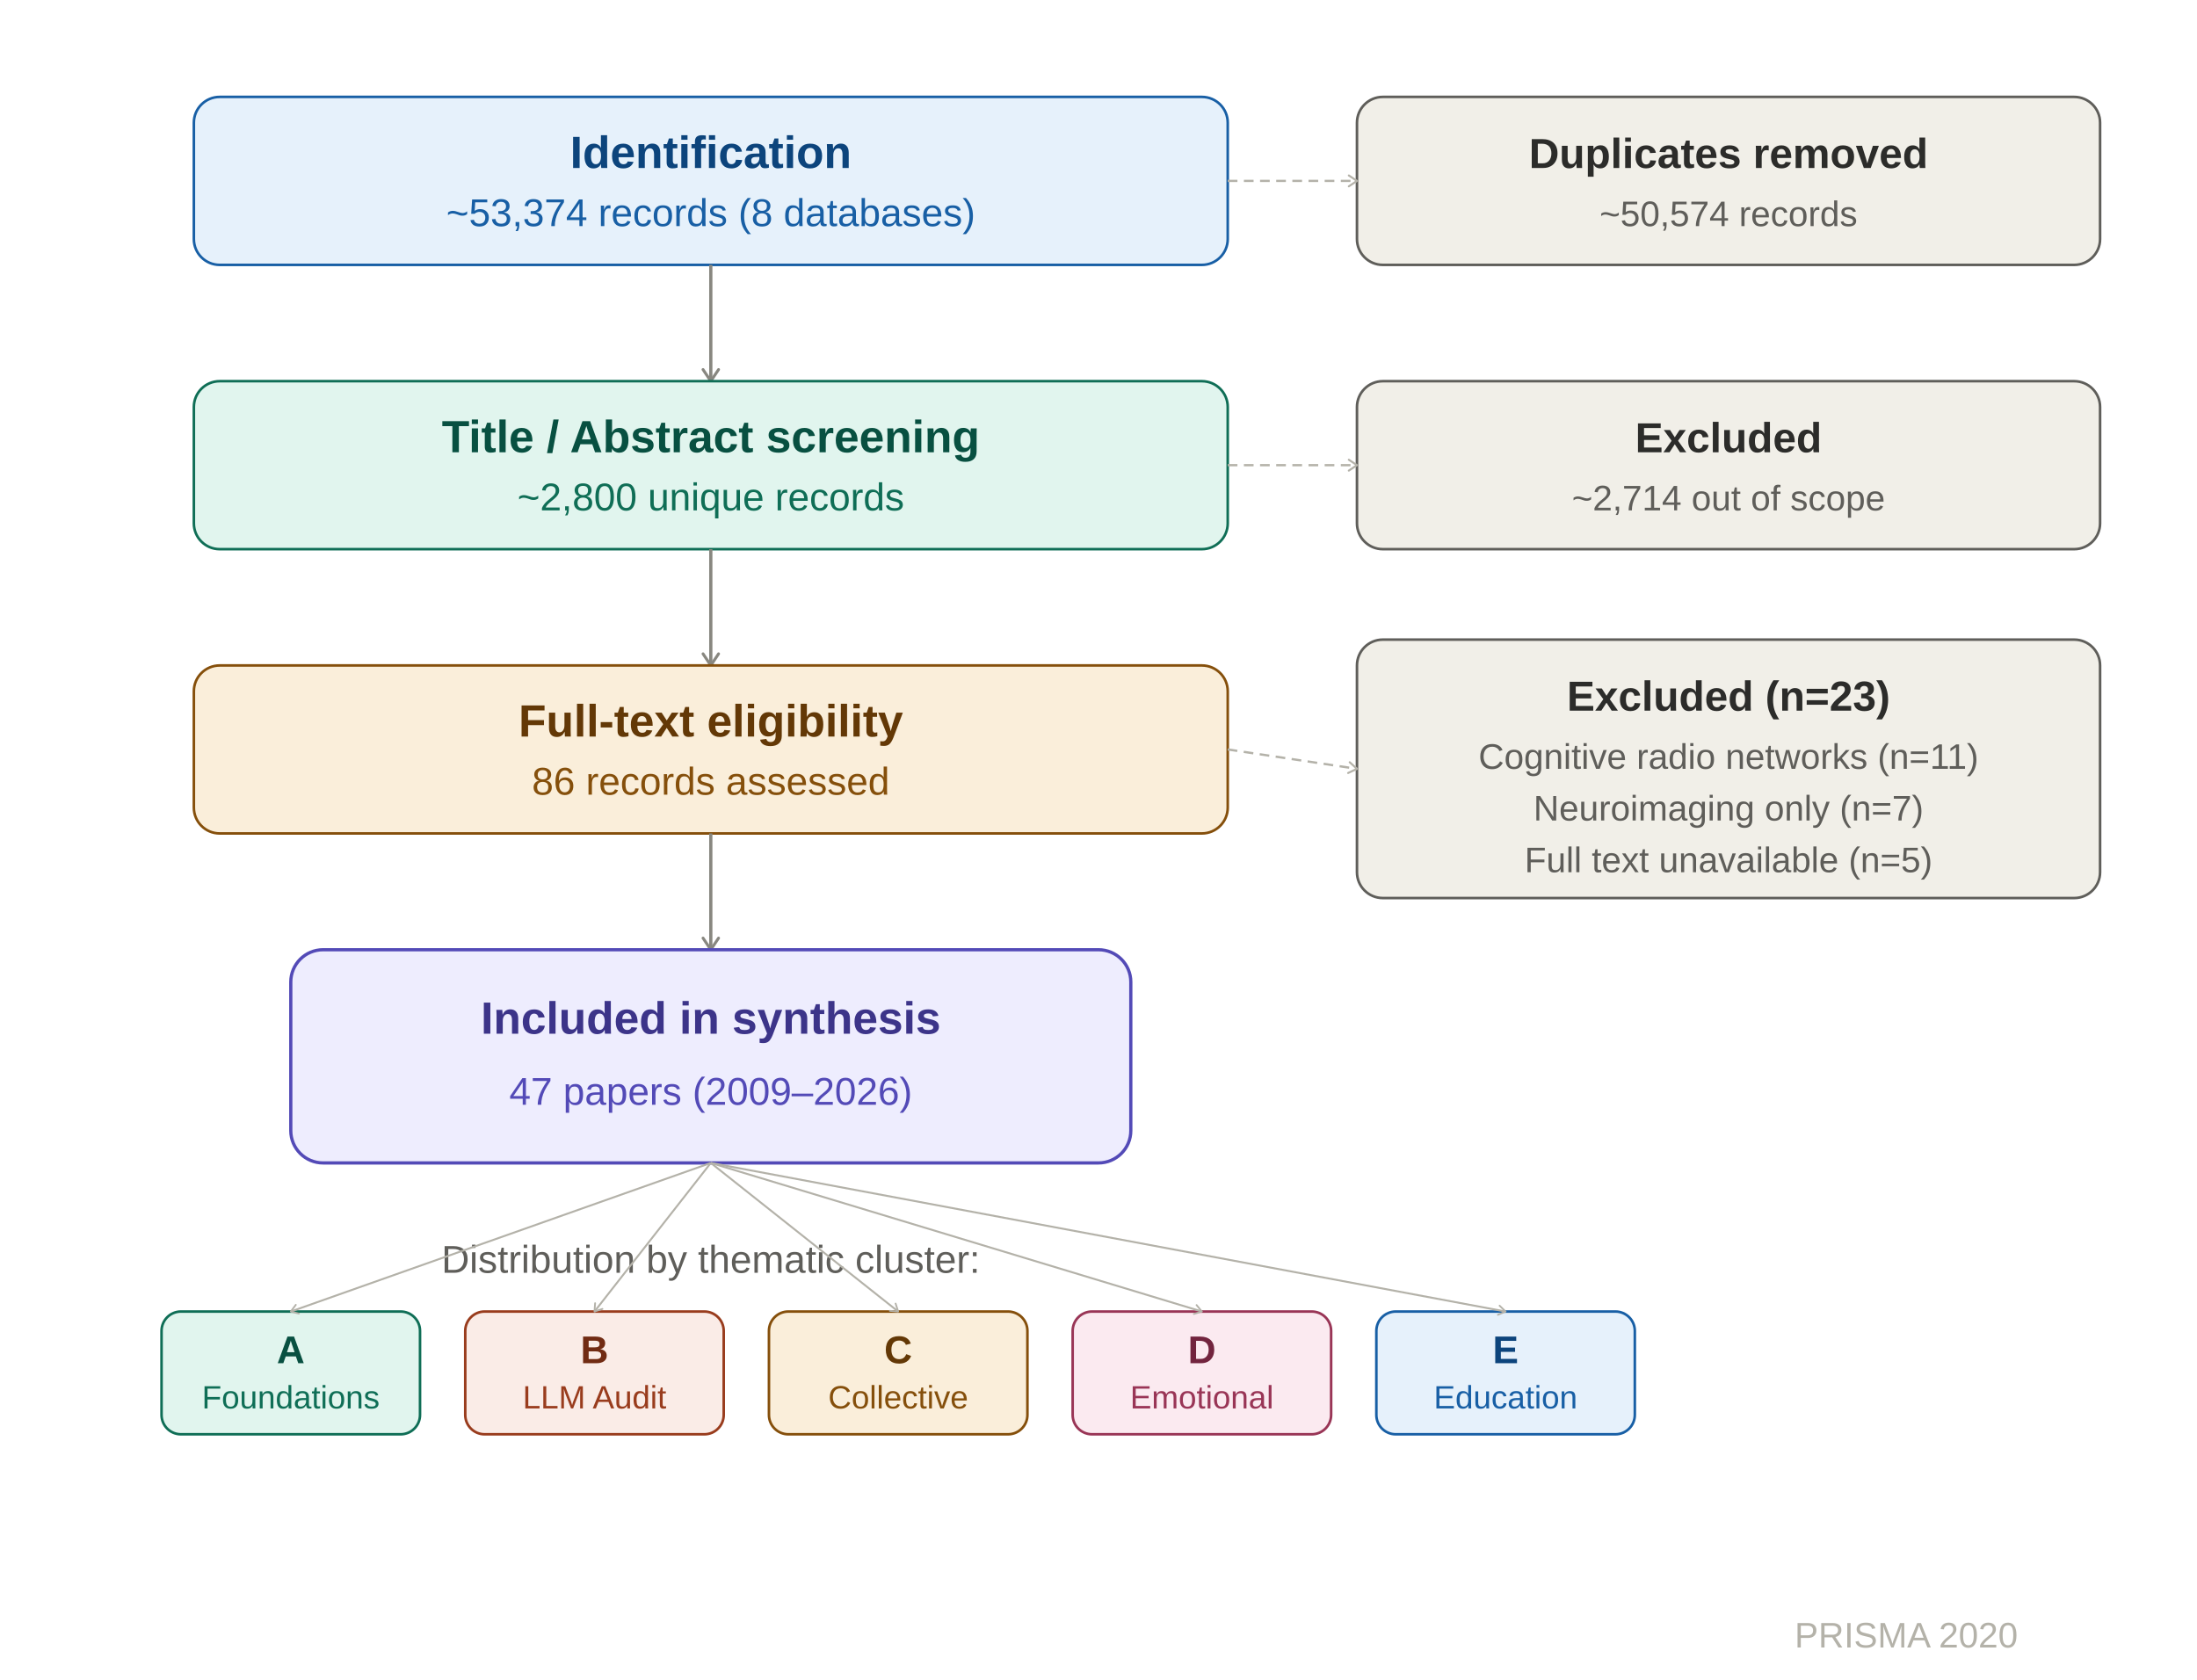
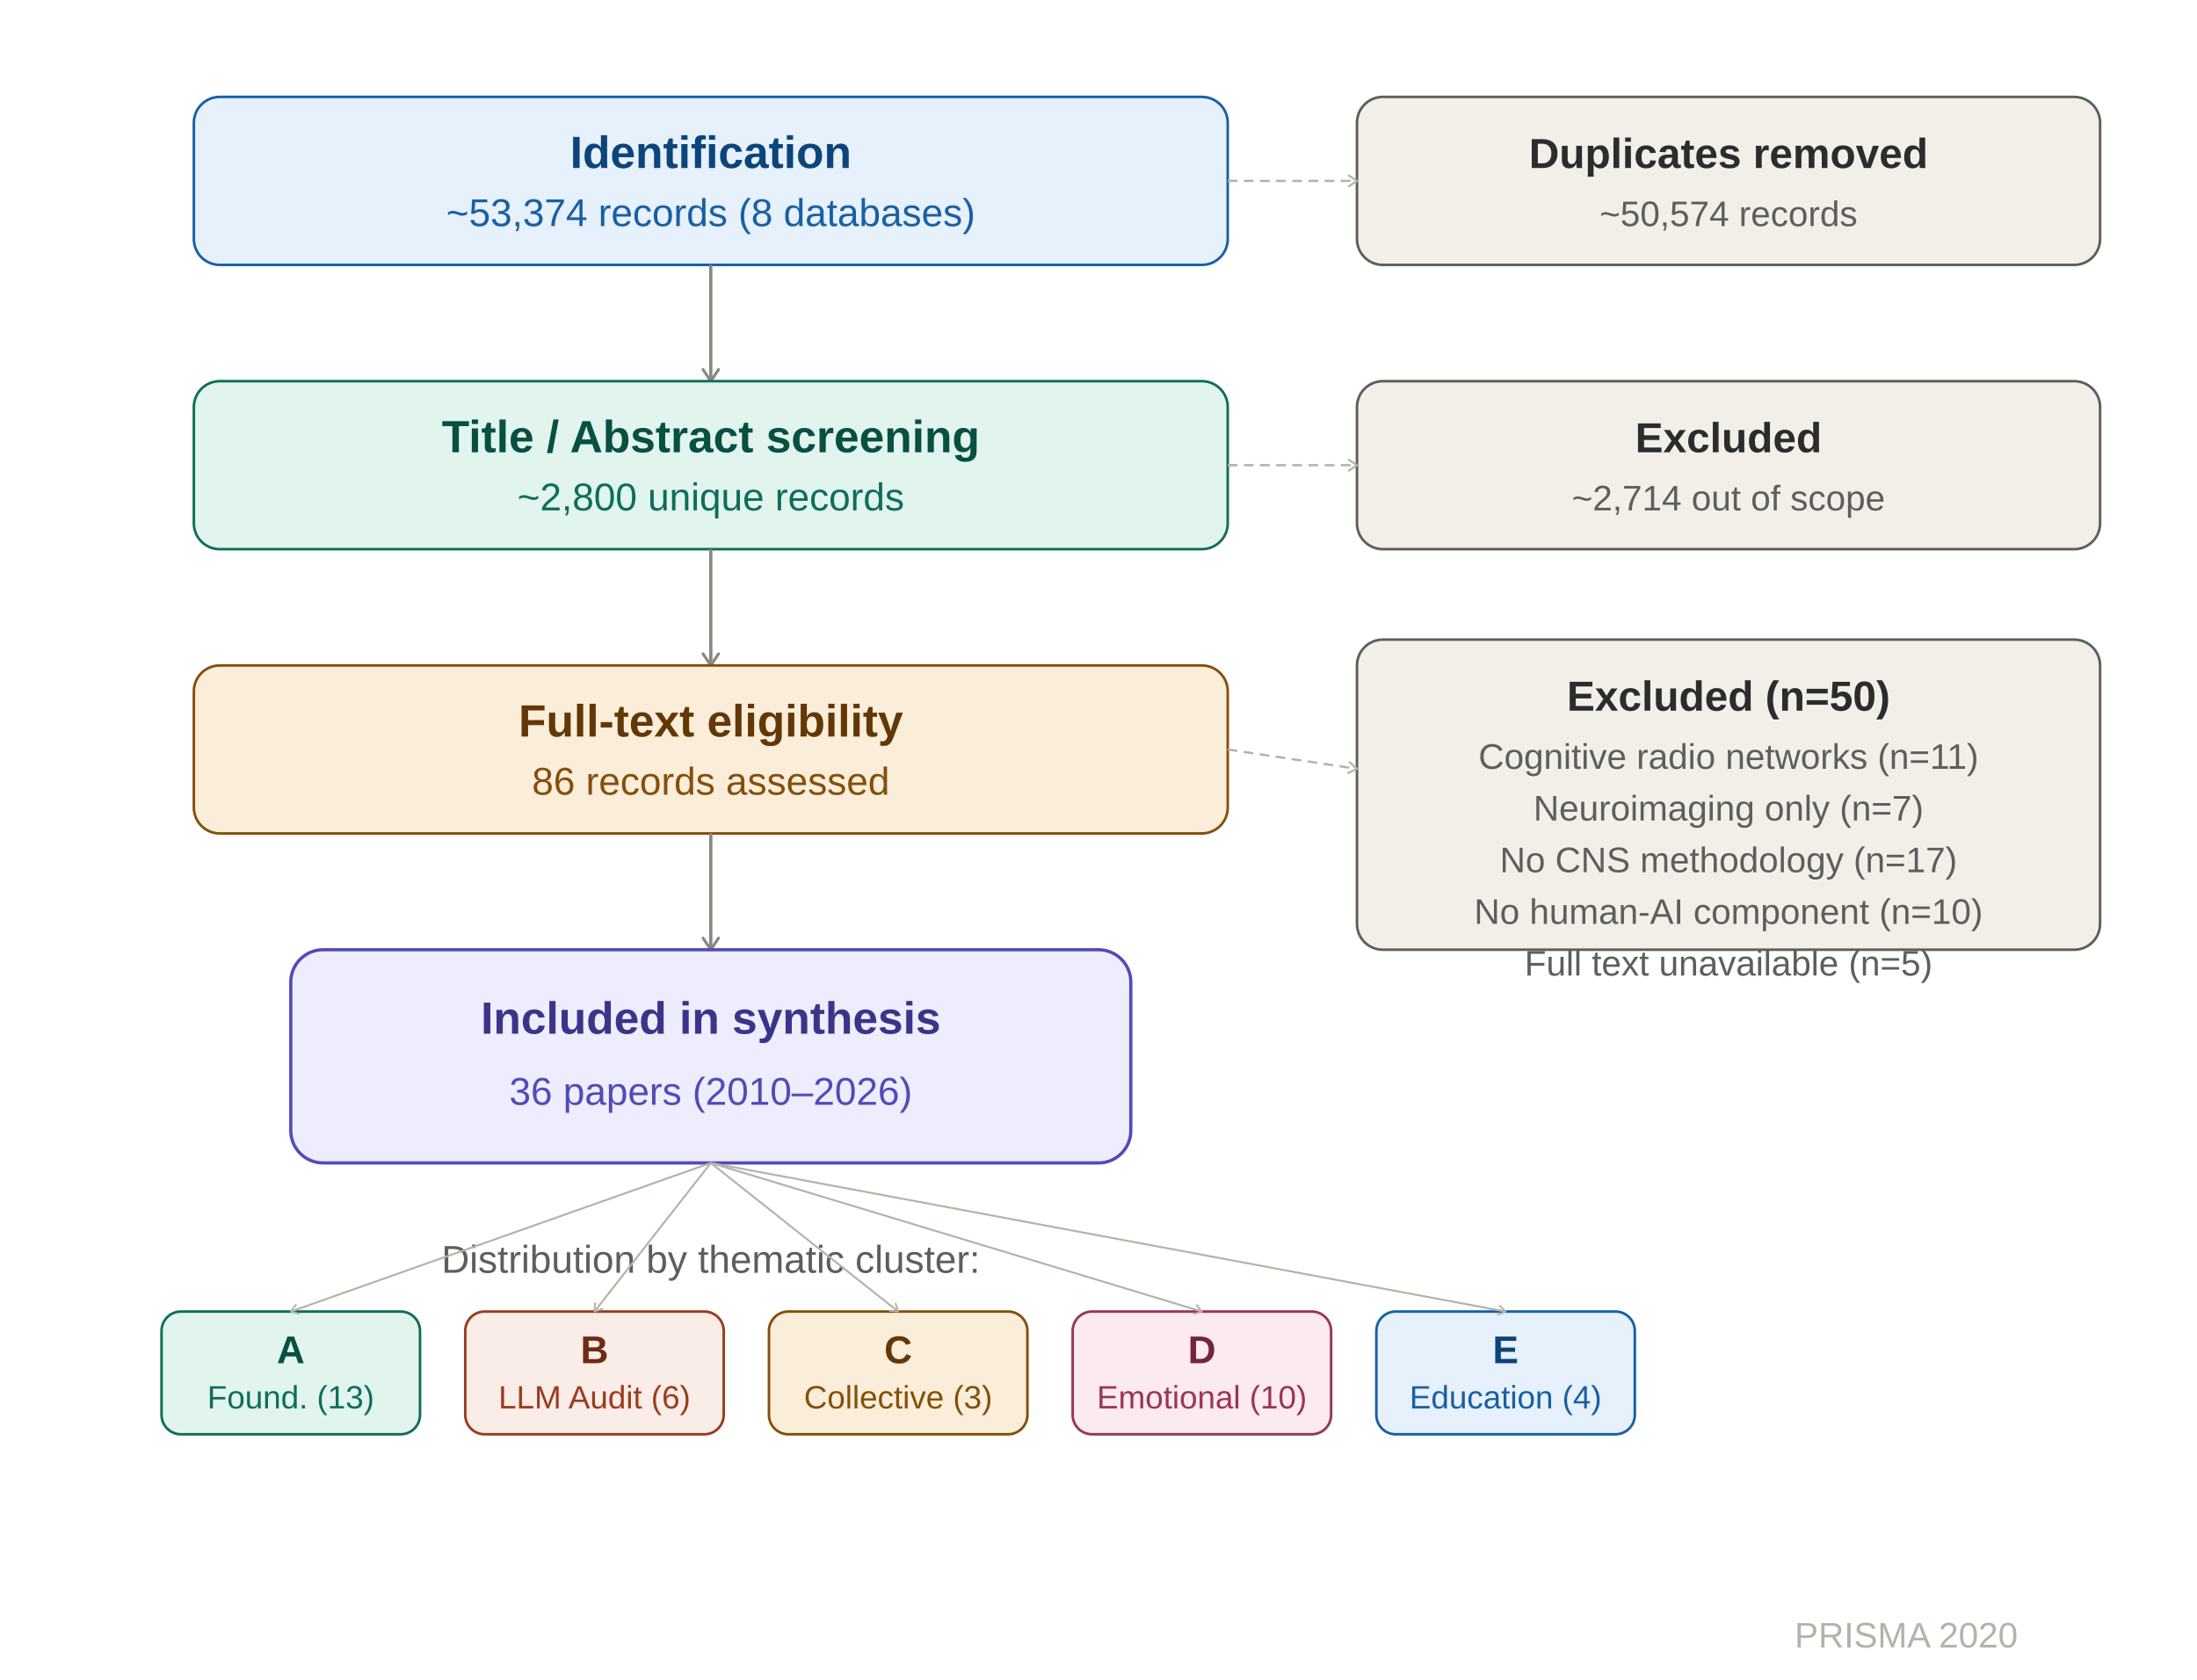
- <svg xmlns="http://www.w3.org/2000/svg" width="680" height="520" viewBox="0 0 680 520" style="background:white;font-family:Arial,sans-serif;">
+ <svg xmlns="http://www.w3.org/2000/svg" width="680" height="520" viewBox="0 0 680 520" style="font-family:Arial,sans-serif;">
  <defs>
    <marker id="arrow" viewBox="0 0 10 10" refX="8" refY="5" markerWidth="6" markerHeight="6" orient="auto-start-reverse">
      <path d="M2 1L8 5L2 9" fill="none" stroke="#888780" stroke-width="1.5" stroke-linecap="round" stroke-linejoin="round" />
    </marker>
    <marker id="arrow2" viewBox="0 0 10 10" refX="8" refY="5" markerWidth="6" markerHeight="6" orient="auto-start-reverse">
      <path d="M2 1L8 5L2 9" fill="none" stroke="#B4B2A9" stroke-width="1.5" stroke-linecap="round" stroke-linejoin="round" />
    </marker>
  </defs>
  <rect x="60" y="30" width="320" height="52" rx="8" fill="#E6F1FB" stroke="#185FA5" stroke-width="0.8" />
  <text font-size="14" font-weight="600" x="220" y="52" text-anchor="middle" fill="#0C447C">Identification</text>
  <text font-size="12" x="220" y="70" text-anchor="middle" fill="#185FA5">~53,374 records (8 databases)</text>
  <rect x="420" y="30" width="230" height="52" rx="8" fill="#F1EFE8" stroke="#5F5E5A" stroke-width="0.8" />
  <text font-size="13" font-weight="600" x="535" y="52" text-anchor="middle" fill="#2C2C2A">Duplicates removed</text>
  <text font-size="11" x="535" y="70" text-anchor="middle" fill="#5F5E5A">~50,574 records</text>
  <line x1="380" y1="56" x2="420" y2="56" stroke="#B4B2A9" stroke-width="0.7" stroke-dasharray="3 2" marker-end="url(#arrow2)" />
  <line x1="220" y1="82" x2="220" y2="118" stroke="#888780" stroke-width="1" marker-end="url(#arrow)" />
  <rect x="60" y="118" width="320" height="52" rx="8" fill="#E1F5EE" stroke="#0F6E56" stroke-width="0.8" />
  <text font-size="14" font-weight="600" x="220" y="140" text-anchor="middle" fill="#085041">Title / Abstract screening</text>
  <text font-size="12" x="220" y="158" text-anchor="middle" fill="#0F6E56">~2,800 unique records</text>
  <rect x="420" y="118" width="230" height="52" rx="8" fill="#F1EFE8" stroke="#5F5E5A" stroke-width="0.8" />
  <text font-size="13" font-weight="600" x="535" y="140" text-anchor="middle" fill="#2C2C2A">Excluded</text>
  <text font-size="11" x="535" y="158" text-anchor="middle" fill="#5F5E5A">~2,714 out of scope</text>
  <line x1="380" y1="144" x2="420" y2="144" stroke="#B4B2A9" stroke-width="0.7" stroke-dasharray="3 2" marker-end="url(#arrow2)" />
  <line x1="220" y1="170" x2="220" y2="206" stroke="#888780" stroke-width="1" marker-end="url(#arrow)" />
  <rect x="60" y="206" width="320" height="52" rx="8" fill="#FAEEDA" stroke="#854F0B" stroke-width="0.8" />
  <text font-size="14" font-weight="600" x="220" y="228" text-anchor="middle" fill="#633806">Full-text eligibility</text>
  <text font-size="12" x="220" y="246" text-anchor="middle" fill="#854F0B">86 records assessed</text>
-   <rect x="420" y="198" width="230" height="80" rx="8" fill="#F1EFE8" stroke="#5F5E5A" stroke-width="0.8" />
-   <text font-size="13" font-weight="600" x="535" y="220" text-anchor="middle" fill="#2C2C2A">Excluded (n=23)</text>
+   <rect x="420" y="198" width="230" height="96" rx="8" fill="#F1EFE8" stroke="#5F5E5A" stroke-width="0.8" />
+   <text font-size="13" font-weight="600" x="535" y="220" text-anchor="middle" fill="#2C2C2A">Excluded (n=50)</text>
  <text font-size="11" x="535" y="238" text-anchor="middle" fill="#5F5E5A">Cognitive radio networks (n=11)</text>
  <text font-size="11" x="535" y="254" text-anchor="middle" fill="#5F5E5A">Neuroimaging only (n=7)</text>
-   <text font-size="11" x="535" y="270" text-anchor="middle" fill="#5F5E5A">Full text unavailable (n=5)</text>
+   <text font-size="11" x="535" y="270" text-anchor="middle" fill="#5F5E5A">No CNS methodology (n=17)</text>
+   <text font-size="11" x="535" y="286" text-anchor="middle" fill="#5F5E5A">No human-AI component (n=10)</text>
+   <text font-size="11" x="535" y="302" text-anchor="middle" fill="#5F5E5A">Full text unavailable (n=5)</text>
  <line x1="380" y1="232" x2="420" y2="238" stroke="#B4B2A9" stroke-width="0.7" stroke-dasharray="3 2" marker-end="url(#arrow2)" />
  <line x1="220" y1="258" x2="220" y2="294" stroke="#888780" stroke-width="1" marker-end="url(#arrow)" />
  <rect x="90" y="294" width="260" height="66" rx="10" fill="#EEEDFE" stroke="#534AB7" stroke-width="1" />
  <text font-size="14" font-weight="600" x="220" y="320" text-anchor="middle" fill="#3C3489">Included in synthesis</text>
-   <text font-size="12" x="220" y="342" text-anchor="middle" fill="#534AB7">47 papers (2009–2026)</text>
+   <text font-size="12" x="220" y="342" text-anchor="middle" fill="#534AB7">36 papers (2010–2026)</text>
  <text font-size="12" x="220" y="394" text-anchor="middle" fill="#5F5E5A">Distribution by thematic cluster:</text>
  <rect x="50" y="406" width="80" height="38" rx="6" fill="#E1F5EE" stroke="#0F6E56" stroke-width="0.8" />
  <text font-size="12" font-weight="600" x="90" y="422" text-anchor="middle" fill="#085041">A</text>
-   <text font-size="10" x="90" y="436" text-anchor="middle" fill="#0F6E56">Foundations</text>
+   <text font-size="10" x="90" y="436" text-anchor="middle" fill="#0F6E56">Found. (13)</text>
  <rect x="144" y="406" width="80" height="38" rx="6" fill="#FAECE7" stroke="#993C1D" stroke-width="0.8" />
  <text font-size="12" font-weight="600" x="184" y="422" text-anchor="middle" fill="#712B13">B</text>
-   <text font-size="10" x="184" y="436" text-anchor="middle" fill="#993C1D">LLM Audit</text>
+   <text font-size="10" x="184" y="436" text-anchor="middle" fill="#993C1D">LLM Audit (6)</text>
  <rect x="238" y="406" width="80" height="38" rx="6" fill="#FAEEDA" stroke="#854F0B" stroke-width="0.8" />
  <text font-size="12" font-weight="600" x="278" y="422" text-anchor="middle" fill="#633806">C</text>
-   <text font-size="10" x="278" y="436" text-anchor="middle" fill="#854F0B">Collective</text>
+   <text font-size="10" x="278" y="436" text-anchor="middle" fill="#854F0B">Collective (3)</text>
  <rect x="332" y="406" width="80" height="38" rx="6" fill="#FBEAF0" stroke="#993556" stroke-width="0.8" />
  <text font-size="12" font-weight="600" x="372" y="422" text-anchor="middle" fill="#72243E">D</text>
-   <text font-size="10" x="372" y="436" text-anchor="middle" fill="#993556">Emotional</text>
+   <text font-size="10" x="372" y="436" text-anchor="middle" fill="#993556">Emotional (10)</text>
  <rect x="426" y="406" width="80" height="38" rx="6" fill="#E6F1FB" stroke="#185FA5" stroke-width="0.8" />
  <text font-size="12" font-weight="600" x="466" y="422" text-anchor="middle" fill="#0C447C">E</text>
-   <text font-size="10" x="466" y="436" text-anchor="middle" fill="#185FA5">Education</text>
+   <text font-size="10" x="466" y="436" text-anchor="middle" fill="#185FA5">Education (4)</text>
  <line x1="220" y1="360" x2="90" y2="406" stroke="#B4B2A9" stroke-width="0.6" marker-end="url(#arrow2)" />
  <line x1="220" y1="360" x2="184" y2="406" stroke="#B4B2A9" stroke-width="0.6" marker-end="url(#arrow2)" />
  <line x1="220" y1="360" x2="278" y2="406" stroke="#B4B2A9" stroke-width="0.6" marker-end="url(#arrow2)" />
  <line x1="220" y1="360" x2="372" y2="406" stroke="#B4B2A9" stroke-width="0.6" marker-end="url(#arrow2)" />
  <line x1="220" y1="360" x2="466" y2="406" stroke="#B4B2A9" stroke-width="0.6" marker-end="url(#arrow2)" />
  <text font-size="11" x="590" y="510" text-anchor="middle" fill="#B4B2A9">PRISMA 2020</text>
</svg>
